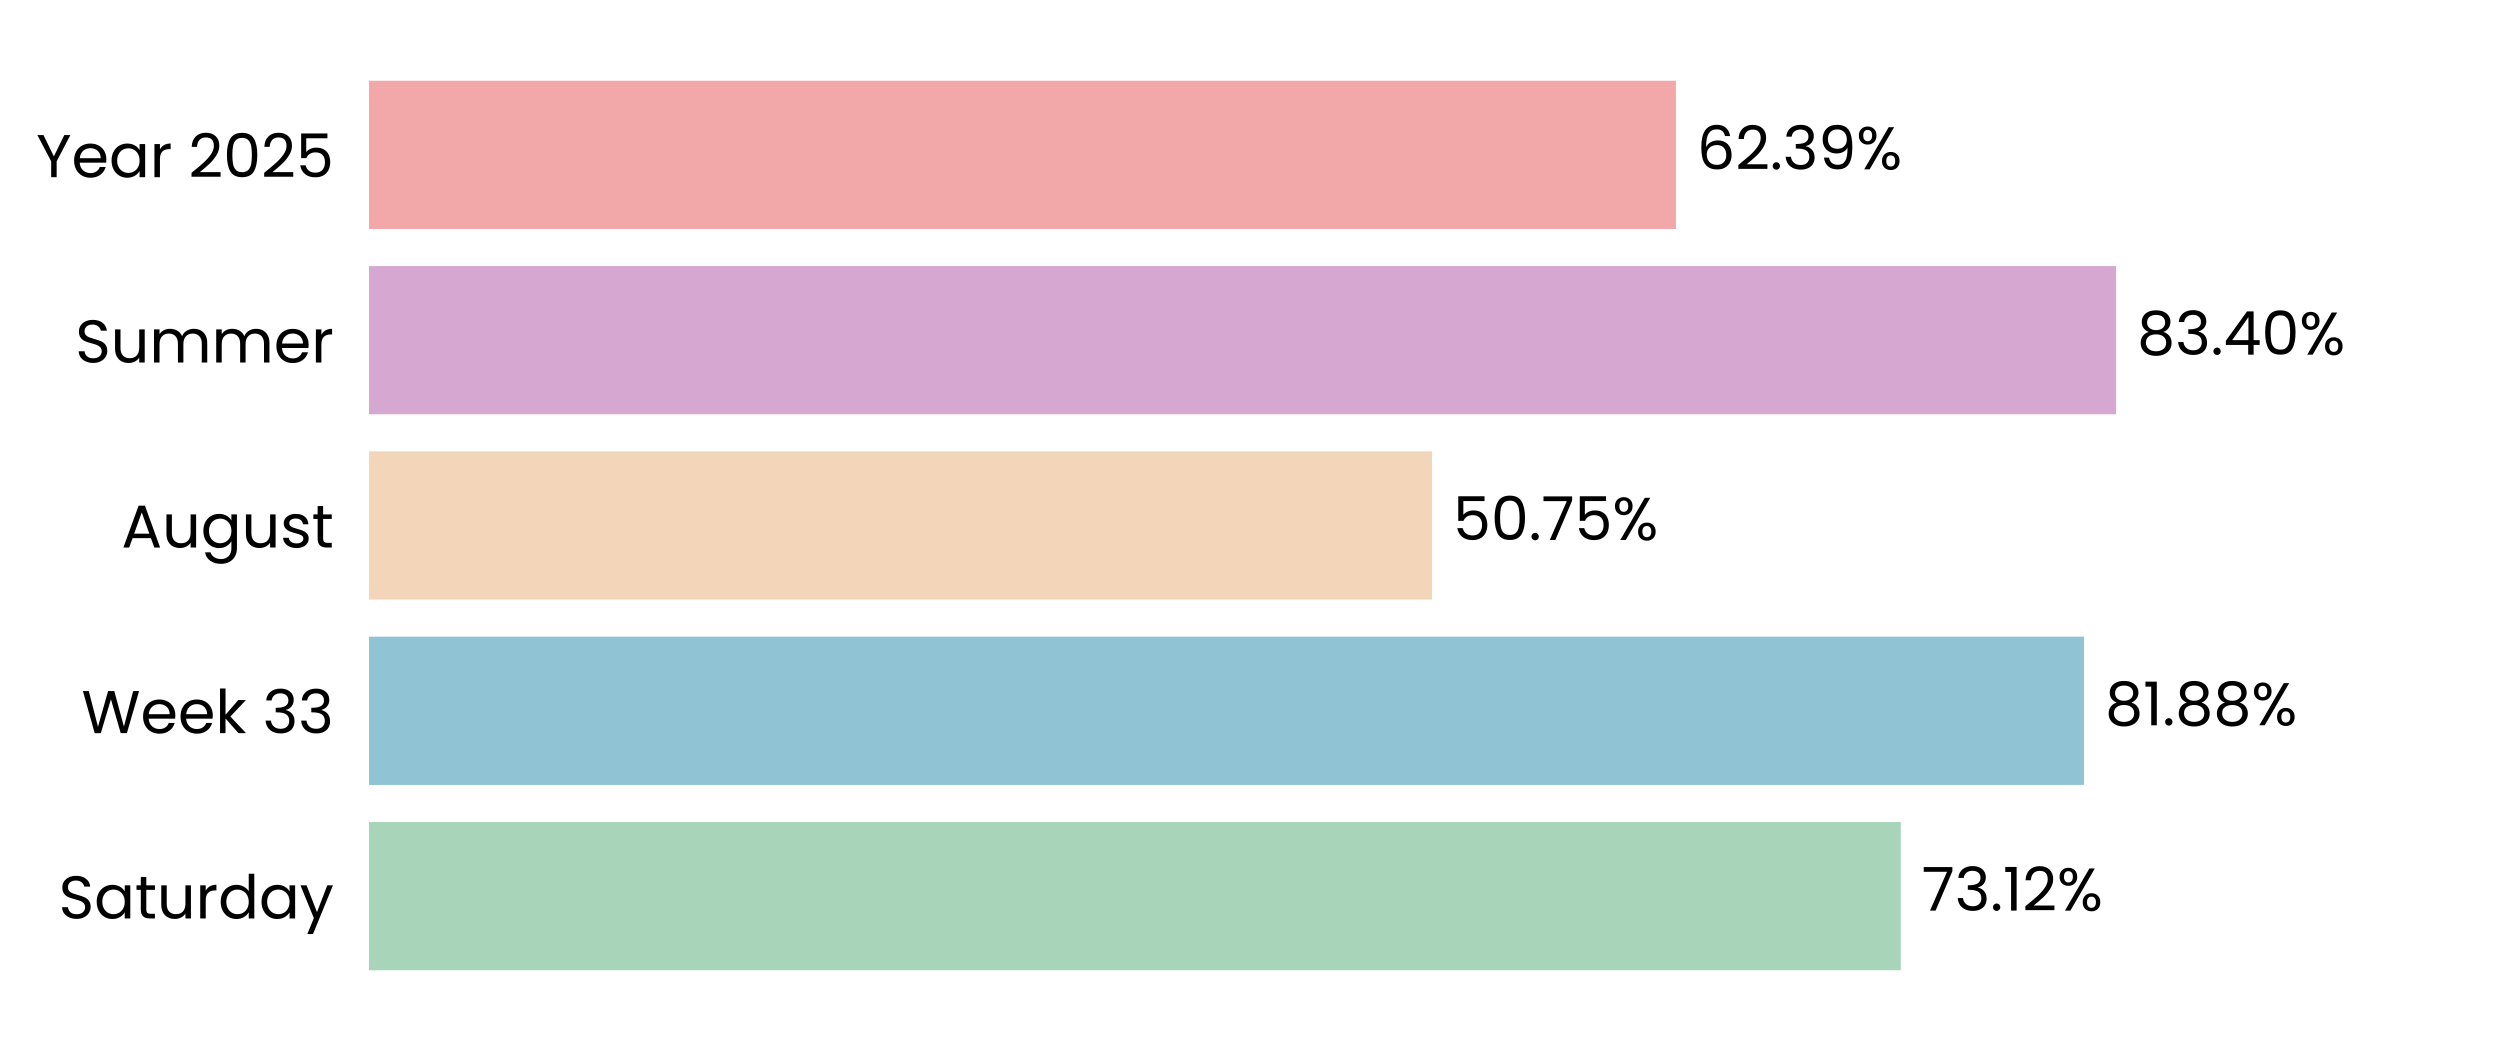
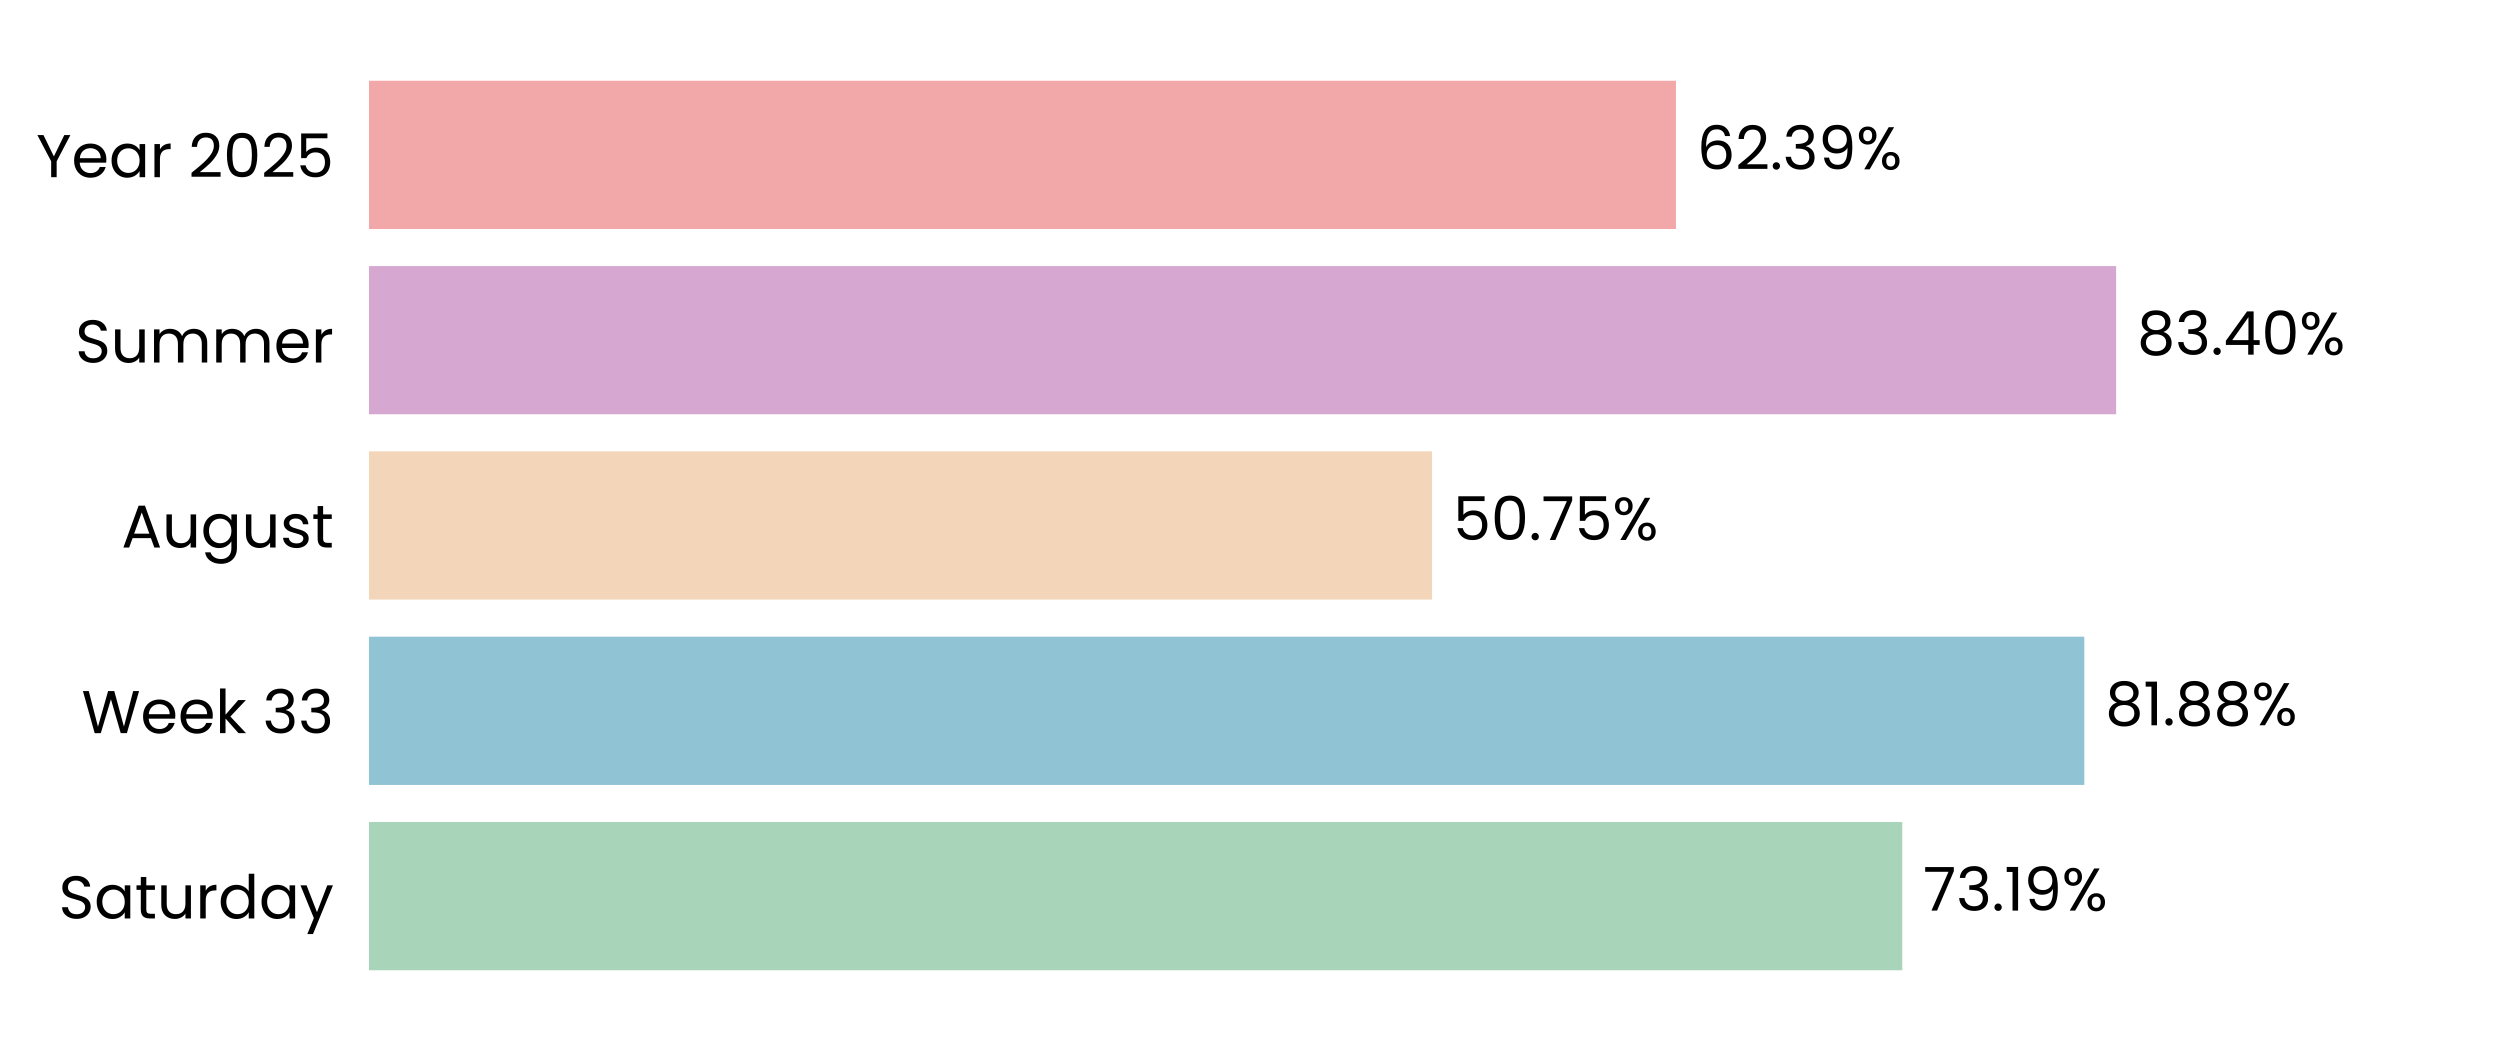
<svg xmlns="http://www.w3.org/2000/svg" xmlns:xlink="http://www.w3.org/1999/xlink" width="496.691pt" height="208.8pt" viewBox="0 0 496.691 208.8" version="1.1">
  <defs>
    <style type="text/css">*{stroke-linejoin: round; stroke-linecap: butt}</style>
  </defs>
  <g id="figure_1">
    <g id="patch_1">
      <path d="M 0 208.8  L 496.691 208.8  L 496.691 0  L 0 0  L 0 208.8  z " style="fill: none" />
    </g>
    <g id="axes_1">
      <g id="patch_2">
        <path d="M 73.311 201.6  L 489.491 201.6  L 489.491 7.2  L 73.311 7.2  L 73.311 201.6  z " style="fill: none" />
      </g>
      <g id="patch_3">
-         <path d="M 73.311 192.764  L 377.643 192.764  L 377.643 163.309  L 73.311 163.309  z " clip-path="url(#pcc027aab82)" style="fill: #a8d5ba" />
+         <path d="M 73.311 192.764  L 377.932 192.764  L 377.932 163.309  L 73.311 163.309  z " clip-path="url(#p80c4d1dec4)" style="fill: #a8d5ba" />
      </g>
      <g id="patch_4">
-         <path d="M 73.311 155.945  L 414.059 155.945  L 414.059 126.491  L 73.311 126.491  z " clip-path="url(#pcc027aab82)" style="fill: #90c3d4" />
+         <path d="M 73.311 155.945  L 414.1 155.945  L 414.1 126.491  L 73.311 126.491  z " clip-path="url(#p80c4d1dec4)" style="fill: #90c3d4" />
      </g>
      <g id="patch_5">
-         <path d="M 73.311 119.127  L 284.506 119.127  L 284.506 89.673  L 73.311 89.673  z " clip-path="url(#pcc027aab82)" style="fill: #f3d6ba" />
+         <path d="M 73.311 119.127  L 284.515 119.127  L 284.515 89.673  L 73.311 89.673  z " clip-path="url(#p80c4d1dec4)" style="fill: #f3d6ba" />
      </g>
      <g id="patch_6">
-         <path d="M 73.311 82.309  L 420.42 82.309  L 420.42 52.855  L 73.311 52.855  z " clip-path="url(#pcc027aab82)" style="fill: #d6a8d1" />
+         <path d="M 73.311 82.309  L 420.423 82.309  L 420.423 52.855  L 73.311 52.855  z " clip-path="url(#p80c4d1dec4)" style="fill: #d6a8d1" />
      </g>
      <g id="patch_7">
-         <path d="M 73.311 45.491  L 332.975 45.491  L 332.975 16.036  L 73.311 16.036  z " clip-path="url(#pcc027aab82)" style="fill: #f2a8a8" />
+         <path d="M 73.311 45.491  L 332.976 45.491  L 332.976 16.036  L 73.311 16.036  z " clip-path="url(#p80c4d1dec4)" style="fill: #f2a8a8" />
      </g>
      <g id="matplotlib.axis_1">
        <g id="ytick_1">
          <g id="text_1">
            <g transform="translate(11.65312 182.4764) scale(0.12 -0.12)">
              <defs>
                <path id="Poppins-Regular-53" d="M 1907 -45  Q 1466 -45 1117 112  Q 768 269 569 547  Q 371 826 365 1190  L 986 1190  Q 1018 877 1245 662  Q 1472 448 1907 448  Q 2323 448 2563 656  Q 2803 864 2803 1190  Q 2803 1446 2662 1606  Q 2522 1766 2310 1849  Q 2099 1933 1741 2029  Q 1299 2144 1033 2259  Q 768 2374 579 2620  Q 390 2867 390 3283  Q 390 3648 576 3929  Q 762 4211 1098 4364  Q 1434 4518 1869 4518  Q 2496 4518 2896 4204  Q 3296 3891 3347 3373  L 2707 3373  Q 2675 3629 2438 3824  Q 2202 4019 1811 4019  Q 1446 4019 1216 3830  Q 986 3642 986 3302  Q 986 3059 1123 2905  Q 1261 2752 1462 2672  Q 1664 2592 2029 2490  Q 2470 2368 2739 2249  Q 3008 2131 3200 1884  Q 3392 1638 3392 1216  Q 3392 890 3219 602  Q 3046 314 2707 134  Q 2368 -45 1907 -45  z " transform="scale(0.015625)" />
                <path id="Poppins-Regular-61" d="M 275 1766  Q 275 2304 492 2710  Q 710 3117 1091 3341  Q 1472 3565 1939 3565  Q 2400 3565 2739 3366  Q 3078 3168 3245 2867  L 3245 3507  L 3834 3507  L 3834 0  L 3245 0  L 3245 653  Q 3072 346 2729 144  Q 2387 -58 1933 -58  Q 1466 -58 1088 172  Q 710 403 492 819  Q 275 1235 275 1766  z M 3245 1760  Q 3245 2157 3085 2451  Q 2925 2746 2653 2902  Q 2381 3059 2054 3059  Q 1728 3059 1459 2905  Q 1190 2752 1030 2457  Q 870 2163 870 1766  Q 870 1363 1030 1065  Q 1190 768 1459 611  Q 1728 454 2054 454  Q 2381 454 2653 611  Q 2925 768 3085 1065  Q 3245 1363 3245 1760  z " transform="scale(0.015625)" />
                <path id="Poppins-Regular-74" d="M 1203 3027  L 1203 960  Q 1203 704 1312 598  Q 1421 493 1690 493  L 2118 493  L 2118 0  L 1594 0  Q 1107 0 864 224  Q 621 448 621 960  L 621 3027  L 166 3027  L 166 3507  L 621 3507  L 621 4390  L 1203 4390  L 1203 3507  L 2118 3507  L 2118 3027  L 1203 3027  z " transform="scale(0.015625)" />
                <path id="Poppins-Regular-75" d="M 3603 3507  L 3603 0  L 3021 0  L 3021 518  Q 2854 250 2556 99  Q 2259 -51 1901 -51  Q 1491 -51 1164 118  Q 838 288 649 627  Q 461 966 461 1453  L 461 3507  L 1037 3507  L 1037 1530  Q 1037 1011 1299 732  Q 1562 454 2016 454  Q 2483 454 2752 742  Q 3021 1030 3021 1581  L 3021 3507  L 3603 3507  z " transform="scale(0.015625)" />
                <path id="Poppins-Regular-72" d="M 1075 2938  Q 1229 3238 1513 3404  Q 1798 3571 2208 3571  L 2208 2970  L 2054 2970  Q 1075 2970 1075 1907  L 1075 0  L 493 0  L 493 3507  L 1075 3507  L 1075 2938  z " transform="scale(0.015625)" />
                <path id="Poppins-Regular-64" d="M 275 1766  Q 275 2304 492 2710  Q 710 3117 1091 3341  Q 1472 3565 1946 3565  Q 2355 3565 2707 3376  Q 3059 3187 3245 2880  L 3245 4736  L 3834 4736  L 3834 0  L 3245 0  L 3245 659  Q 3072 346 2733 144  Q 2394 -58 1939 -58  Q 1472 -58 1091 172  Q 710 403 492 819  Q 275 1235 275 1766  z M 3245 1760  Q 3245 2157 3085 2451  Q 2925 2746 2653 2902  Q 2381 3059 2054 3059  Q 1728 3059 1459 2905  Q 1190 2752 1030 2457  Q 870 2163 870 1766  Q 870 1363 1030 1065  Q 1190 768 1459 611  Q 1728 454 2054 454  Q 2381 454 2653 611  Q 2925 768 3085 1065  Q 3245 1363 3245 1760  z " transform="scale(0.015625)" />
                <path id="Poppins-Regular-79" d="M 3514 3507  L 1402 -1651  L 800 -1651  L 1491 38  L 77 3507  L 723 3507  L 1824 666  L 2912 3507  L 3514 3507  z " transform="scale(0.015625)" />
              </defs>
              <use xlink:href="#Poppins-Regular-53" />
              <use xlink:href="#Poppins-Regular-61" transform="translate(58.7 0)" />
              <use xlink:href="#Poppins-Regular-74" transform="translate(126.3 0)" />
              <use xlink:href="#Poppins-Regular-75" transform="translate(162.7 0)" />
              <use xlink:href="#Poppins-Regular-72" transform="translate(226.7 0)" />
              <use xlink:href="#Poppins-Regular-64" transform="translate(264 0)" />
              <use xlink:href="#Poppins-Regular-61" transform="translate(331.5999 0)" />
              <use xlink:href="#Poppins-Regular-79" transform="translate(399.1999 0)" />
            </g>
          </g>
        </g>
        <g id="ytick_2">
          <g id="text_2">
            <g transform="translate(16.19813 145.6582) scale(0.12 -0.12)">
              <defs>
                <path id="Poppins-Regular-57" d="M 6099 4461  L 4806 0  L 4154 0  L 3117 3590  L 2042 0  L 1395 -6  L 147 4461  L 768 4461  L 1741 678  L 2816 4461  L 3469 4461  L 4493 691  L 5472 4461  L 6099 4461  z " transform="scale(0.015625)" />
                <path id="Poppins-Regular-65" d="M 3693 1888  Q 3693 1722 3674 1536  L 870 1536  Q 902 1018 1225 726  Q 1549 435 2010 435  Q 2387 435 2640 611  Q 2893 787 2995 1082  L 3622 1082  Q 3482 576 3059 259  Q 2637 -58 2010 -58  Q 1510 -58 1116 166  Q 723 390 499 803  Q 275 1216 275 1760  Q 275 2304 492 2713  Q 710 3123 1104 3344  Q 1498 3565 2010 3565  Q 2509 3565 2893 3347  Q 3277 3130 3485 2749  Q 3693 2368 3693 1888  z M 3091 2010  Q 3091 2342 2944 2582  Q 2797 2822 2544 2947  Q 2291 3072 1984 3072  Q 1542 3072 1232 2790  Q 922 2509 877 2010  L 3091 2010  z " transform="scale(0.015625)" />
                <path id="Poppins-Regular-6b" d="M 2451 0  L 1075 1549  L 1075 0  L 493 0  L 493 4736  L 1075 4736  L 1075 1952  L 2426 3507  L 3238 3507  L 1587 1760  L 3245 0  L 2451 0  z " transform="scale(0.015625)" />
                <path id="Poppins-Regular-20" transform="scale(0.015625)" />
                <path id="Poppins-Regular-33" d="M 384 3462  Q 429 4051 838 4384  Q 1248 4717 1901 4717  Q 2336 4717 2653 4560  Q 2970 4403 3133 4134  Q 3296 3866 3296 3526  Q 3296 3130 3069 2842  Q 2842 2554 2477 2470  L 2477 2438  Q 2893 2336 3136 2035  Q 3379 1734 3379 1248  Q 3379 883 3212 592  Q 3046 301 2713 134  Q 2381 -32 1914 -32  Q 1235 -32 800 323  Q 365 678 314 1331  L 877 1331  Q 922 947 1190 704  Q 1459 461 1907 461  Q 2355 461 2588 694  Q 2822 928 2822 1299  Q 2822 1779 2502 1990  Q 2182 2202 1536 2202  L 1389 2202  L 1389 2688  L 1542 2688  Q 2131 2694 2432 2883  Q 2733 3072 2733 3469  Q 2733 3808 2512 4013  Q 2291 4218 1882 4218  Q 1485 4218 1241 4013  Q 998 3808 954 3462  L 384 3462  z " transform="scale(0.015625)" />
              </defs>
              <use xlink:href="#Poppins-Regular-57" />
              <use xlink:href="#Poppins-Regular-65" transform="translate(97.59999 0)" />
              <use xlink:href="#Poppins-Regular-65" transform="translate(159.6 0)" />
              <use xlink:href="#Poppins-Regular-6b" transform="translate(221.6 0)" />
              <use xlink:href="#Poppins-Regular-20" transform="translate(273.0999 0)" />
              <use xlink:href="#Poppins-Regular-33" transform="translate(299.7999 0)" />
              <use xlink:href="#Poppins-Regular-33" transform="translate(358.6999 0)" />
            </g>
          </g>
        </g>
        <g id="ytick_3">
          <g id="text_3">
            <g transform="translate(24.11812 108.78) scale(0.12 -0.12)">
              <defs>
                <path id="Poppins-Regular-41" d="M 3130 992  L 1184 992  L 826 0  L 211 0  L 1824 4435  L 2496 4435  L 4102 0  L 3488 0  L 3130 992  z M 2963 1466  L 2157 3718  L 1350 1466  L 2963 1466  z " transform="scale(0.015625)" />
                <path id="Poppins-Regular-67" d="M 1939 3565  Q 2394 3565 2736 3366  Q 3078 3168 3245 2867  L 3245 3507  L 3834 3507  L 3834 -77  Q 3834 -557 3629 -931  Q 3424 -1306 3043 -1517  Q 2662 -1728 2157 -1728  Q 1466 -1728 1005 -1401  Q 544 -1075 461 -512  L 1037 -512  Q 1133 -832 1433 -1027  Q 1734 -1222 2157 -1222  Q 2637 -1222 2941 -921  Q 3245 -621 3245 -77  L 3245 659  Q 3072 352 2733 147  Q 2394 -58 1939 -58  Q 1472 -58 1091 172  Q 710 403 492 819  Q 275 1235 275 1766  Q 275 2304 492 2710  Q 710 3117 1091 3341  Q 1472 3565 1939 3565  z M 3245 1760  Q 3245 2157 3085 2451  Q 2925 2746 2653 2902  Q 2381 3059 2054 3059  Q 1728 3059 1459 2905  Q 1190 2752 1030 2457  Q 870 2163 870 1766  Q 870 1363 1030 1065  Q 1190 768 1459 611  Q 1728 454 2054 454  Q 2381 454 2653 611  Q 2925 768 3085 1065  Q 3245 1363 3245 1760  z " transform="scale(0.015625)" />
                <path id="Poppins-Regular-73" d="M 1734 -58  Q 1331 -58 1011 80  Q 691 218 505 464  Q 320 710 301 1030  L 902 1030  Q 928 768 1149 601  Q 1370 435 1728 435  Q 2061 435 2253 582  Q 2445 730 2445 954  Q 2445 1184 2240 1296  Q 2035 1408 1606 1517  Q 1216 1619 969 1724  Q 723 1830 547 2038  Q 371 2246 371 2586  Q 371 2854 531 3078  Q 691 3302 985 3433  Q 1280 3565 1658 3565  Q 2240 3565 2598 3270  Q 2957 2976 2982 2464  L 2400 2464  Q 2381 2739 2179 2905  Q 1978 3072 1638 3072  Q 1325 3072 1139 2937  Q 954 2803 954 2586  Q 954 2413 1066 2301  Q 1178 2189 1347 2121  Q 1517 2054 1818 1971  Q 2195 1869 2432 1769  Q 2669 1670 2838 1472  Q 3008 1274 3014 954  Q 3014 666 2854 435  Q 2694 205 2403 73  Q 2112 -58 1734 -58  z " transform="scale(0.015625)" />
              </defs>
              <use xlink:href="#Poppins-Regular-41" />
              <use xlink:href="#Poppins-Regular-75" transform="translate(67.39999 0)" />
              <use xlink:href="#Poppins-Regular-67" transform="translate(131.4 0)" />
              <use xlink:href="#Poppins-Regular-75" transform="translate(199 0)" />
              <use xlink:href="#Poppins-Regular-73" transform="translate(263 0)" />
              <use xlink:href="#Poppins-Regular-74" transform="translate(315.2 0)" />
            </g>
          </g>
        </g>
        <g id="ytick_4">
          <g id="text_4">
            <g transform="translate(14.95125 72.02182) scale(0.12 -0.12)">
              <defs>
                <path id="Poppins-Regular-6d" d="M 4710 3571  Q 5120 3571 5440 3401  Q 5760 3232 5945 2893  Q 6131 2554 6131 2067  L 6131 0  L 5555 0  L 5555 1984  Q 5555 2509 5296 2787  Q 5037 3066 4595 3066  Q 4141 3066 3872 2774  Q 3603 2483 3603 1933  L 3603 0  L 3027 0  L 3027 1984  Q 3027 2509 2768 2787  Q 2509 3066 2067 3066  Q 1613 3066 1344 2774  Q 1075 2483 1075 1933  L 1075 0  L 493 0  L 493 3507  L 1075 3507  L 1075 3002  Q 1248 3277 1539 3424  Q 1830 3571 2182 3571  Q 2624 3571 2963 3372  Q 3302 3174 3469 2790  Q 3616 3162 3955 3366  Q 4294 3571 4710 3571  z " transform="scale(0.015625)" />
              </defs>
              <use xlink:href="#Poppins-Regular-53" />
              <use xlink:href="#Poppins-Regular-75" transform="translate(58.7 0)" />
              <use xlink:href="#Poppins-Regular-6d" transform="translate(122.7 0)" />
              <use xlink:href="#Poppins-Regular-6d" transform="translate(225.7 0)" />
              <use xlink:href="#Poppins-Regular-65" transform="translate(328.7 0)" />
              <use xlink:href="#Poppins-Regular-72" transform="translate(390.6999 0)" />
            </g>
          </g>
        </g>
        <g id="ytick_5">
          <g id="text_5">
            <g transform="translate(7.2 35.20364) scale(0.12 -0.12)">
              <defs>
                <path id="Poppins-Regular-59" d="M 3616 4461  L 2163 1683  L 2163 0  L 1581 0  L 1581 1683  L 122 4461  L 768 4461  L 1869 2202  L 2970 4461  L 3616 4461  z " transform="scale(0.015625)" />
                <path id="Poppins-Regular-32" d="M 326 467  Q 1139 1120 1600 1539  Q 2061 1958 2377 2416  Q 2694 2874 2694 3315  Q 2694 3731 2492 3971  Q 2291 4211 1843 4211  Q 1408 4211 1168 3939  Q 928 3667 909 3213  L 346 3213  Q 371 3930 780 4320  Q 1190 4710 1837 4710  Q 2496 4710 2883 4345  Q 3270 3981 3270 3341  Q 3270 2810 2953 2307  Q 2637 1805 2233 1424  Q 1830 1043 1203 538  L 3405 538  L 3405 51  L 326 51  L 326 467  z " transform="scale(0.015625)" />
                <path id="Poppins-Regular-30" d="M 397 2362  Q 397 3462 755 4080  Q 1114 4698 2010 4698  Q 2899 4698 3257 4080  Q 3616 3462 3616 2362  Q 3616 1242 3257 621  Q 2899 0 2010 0  Q 1114 0 755 621  Q 397 1242 397 2362  z M 3040 2362  Q 3040 2918 2966 3305  Q 2893 3693 2665 3929  Q 2438 4166 2010 4166  Q 1574 4166 1347 3929  Q 1120 3693 1046 3305  Q 973 2918 973 2362  Q 973 1786 1046 1395  Q 1120 1005 1347 768  Q 1574 531 2010 531  Q 2438 531 2665 768  Q 2893 1005 2966 1395  Q 3040 1786 3040 2362  z " transform="scale(0.015625)" />
                <path id="Poppins-Regular-35" d="M 3347 4122  L 1101 4122  L 1101 2662  Q 1248 2867 1536 2998  Q 1824 3130 2157 3130  Q 2688 3130 3021 2909  Q 3354 2688 3498 2339  Q 3642 1990 3642 1600  Q 3642 1139 3469 774  Q 3296 410 2941 198  Q 2586 -13 2061 -13  Q 1389 -13 973 332  Q 557 678 467 1254  L 1037 1254  Q 1120 890 1389 685  Q 1658 480 2067 480  Q 2573 480 2829 784  Q 3085 1088 3085 1587  Q 3085 2086 2829 2358  Q 2573 2630 2074 2630  Q 1734 2630 1481 2467  Q 1229 2304 1114 2022  L 563 2022  L 563 4634  L 3347 4634  L 3347 4122  z " transform="scale(0.015625)" />
              </defs>
              <use xlink:href="#Poppins-Regular-59" />
              <use xlink:href="#Poppins-Regular-65" transform="translate(58.39999 0)" />
              <use xlink:href="#Poppins-Regular-61" transform="translate(120.4 0)" />
              <use xlink:href="#Poppins-Regular-72" transform="translate(188 0)" />
              <use xlink:href="#Poppins-Regular-20" transform="translate(225.3 0)" />
              <use xlink:href="#Poppins-Regular-32" transform="translate(252 0)" />
              <use xlink:href="#Poppins-Regular-30" transform="translate(309.4999 0)" />
              <use xlink:href="#Poppins-Regular-32" transform="translate(372.2999 0)" />
              <use xlink:href="#Poppins-Regular-35" transform="translate(429.7999 0)" />
            </g>
          </g>
        </g>
      </g>
      <g id="text_6">
-         <g transform="translate(381.8047 180.9164) scale(0.12 -0.12)">
+         <g transform="translate(382.0937 180.9164) scale(0.12 -0.12)">
          <defs>
            <path id="Poppins-Regular-37" d="M 3245 4173  L 1466 0  L 877 0  L 2682 4115  L 211 4115  L 211 4614  L 3245 4614  L 3245 4173  z " transform="scale(0.015625)" />
            <path id="Poppins-Regular-2e" d="M 678 -38  Q 512 -38 397 77  Q 282 192 282 358  Q 282 525 397 640  Q 512 755 678 755  Q 838 755 950 640  Q 1062 525 1062 358  Q 1062 192 950 77  Q 838 -38 678 -38  z " transform="scale(0.015625)" />
            <path id="Poppins-Regular-31" d="M 243 4096  L 243 4627  L 1446 4627  L 1446 0  L 858 0  L 858 4096  L 243 4096  z " transform="scale(0.015625)" />
+             <path id="Poppins-Regular-39" d="M 1146 1242  Q 1210 877 1443 678  Q 1677 480 2074 480  Q 2605 480 2857 896  Q 3110 1312 3098 2298  Q 2963 2010 2649 1846  Q 2336 1683 1952 1683  Q 1523 1683 1187 1859  Q 851 2035 659 2374  Q 467 2714 467 3194  Q 467 3878 864 4297  Q 1261 4717 1990 4717  Q 2886 4717 3248 4134  Q 3610 3552 3610 2400  Q 3610 1594 3466 1069  Q 3322 544 2979 269  Q 2637 -6 2042 -6  Q 1389 -6 1024 346  Q 659 698 608 1242  L 1146 1242  z M 2048 2176  Q 2477 2176 2752 2441  Q 3027 2707 3027 3162  Q 3027 3642 2758 3936  Q 2490 4230 2003 4230  Q 1555 4230 1289 3948  Q 1024 3667 1024 3206  Q 1024 2739 1286 2457  Q 1549 2176 2048 2176  z " transform="scale(0.015625)" />
            <path id="Poppins-Regular-25" d="M 269 3584  Q 269 4019 531 4278  Q 794 4538 1203 4538  Q 1613 4538 1875 4278  Q 2138 4019 2138 3584  Q 2138 3142 1875 2883  Q 1613 2624 1203 2624  Q 794 2624 531 2883  Q 269 3142 269 3584  z M 4006 4467  L 1414 0  L 838 0  L 3430 4467  L 4006 4467  z M 1203 4179  Q 986 4179 861 4028  Q 736 3878 736 3584  Q 736 3290 861 3136  Q 986 2982 1203 2982  Q 1421 2982 1549 3139  Q 1677 3296 1677 3584  Q 1677 3878 1549 4028  Q 1421 4179 1203 4179  z M 2720 883  Q 2720 1325 2982 1584  Q 3245 1843 3654 1843  Q 4064 1843 4323 1584  Q 4582 1325 4582 883  Q 4582 448 4323 185  Q 4064 -77 3654 -77  Q 3245 -77 2982 182  Q 2720 442 2720 883  z M 3648 1478  Q 3430 1478 3302 1328  Q 3174 1178 3174 883  Q 3174 595 3302 444  Q 3430 294 3648 294  Q 3866 294 3994 444  Q 4122 595 4122 883  Q 4122 1178 3994 1328  Q 3866 1478 3648 1478  z " transform="scale(0.015625)" />
          </defs>
          <use xlink:href="#Poppins-Regular-37" />
          <use xlink:href="#Poppins-Regular-33" transform="translate(54.59999 0)" />
          <use xlink:href="#Poppins-Regular-2e" transform="translate(113.5 0)" />
          <use xlink:href="#Poppins-Regular-31" transform="translate(134.5 0)" />
-           <use xlink:href="#Poppins-Regular-32" transform="translate(166.5 0)" />
-           <use xlink:href="#Poppins-Regular-25" transform="translate(223.9999 0)" />
+           <use xlink:href="#Poppins-Regular-39" transform="translate(166.5 0)" />
+           <use xlink:href="#Poppins-Regular-25" transform="translate(229.4999 0)" />
        </g>
      </g>
      <g id="text_7">
-         <g transform="translate(418.2204 144.0982) scale(0.12 -0.12)">
+         <g transform="translate(418.2617 144.0982) scale(0.12 -0.12)">
          <defs>
            <path id="Poppins-Regular-38" d="M 1242 2406  Q 883 2547 691 2816  Q 499 3085 499 3469  Q 499 3814 672 4092  Q 845 4371 1187 4534  Q 1530 4698 2016 4698  Q 2502 4698 2844 4534  Q 3187 4371 3363 4092  Q 3539 3814 3539 3469  Q 3539 3098 3340 2819  Q 3142 2541 2797 2406  Q 3194 2285 3427 1981  Q 3661 1677 3661 1248  Q 3661 832 3456 521  Q 3251 211 2876 41  Q 2502 -128 2016 -128  Q 1530 -128 1162 41  Q 794 211 589 521  Q 384 832 384 1248  Q 384 1677 614 1984  Q 845 2291 1242 2406  z M 2976 3398  Q 2976 3789 2720 4000  Q 2464 4211 2016 4211  Q 1574 4211 1318 4000  Q 1062 3789 1062 3392  Q 1062 3034 1328 2816  Q 1594 2598 2016 2598  Q 2445 2598 2710 2819  Q 2976 3040 2976 3398  z M 2016 2150  Q 1542 2150 1241 1929  Q 941 1709 941 1267  Q 941 858 1232 608  Q 1523 358 2016 358  Q 2509 358 2797 608  Q 3085 858 3085 1267  Q 3085 1696 2790 1923  Q 2496 2150 2016 2150  z " transform="scale(0.015625)" />
          </defs>
          <use xlink:href="#Poppins-Regular-38" />
          <use xlink:href="#Poppins-Regular-31" transform="translate(63.09999 0)" />
          <use xlink:href="#Poppins-Regular-2e" transform="translate(95.09998 0)" />
          <use xlink:href="#Poppins-Regular-38" transform="translate(116.1 0)" />
          <use xlink:href="#Poppins-Regular-38" transform="translate(179.2 0)" />
          <use xlink:href="#Poppins-Regular-25" transform="translate(242.2999 0)" />
        </g>
      </g>
      <g id="text_8">
-         <g transform="translate(288.6676 107.28) scale(0.12 -0.12)">
+         <g transform="translate(288.6769 107.28) scale(0.12 -0.12)">
          <use xlink:href="#Poppins-Regular-35" />
          <use xlink:href="#Poppins-Regular-30" transform="translate(62.79999 0)" />
          <use xlink:href="#Poppins-Regular-2e" transform="translate(125.6 0)" />
          <use xlink:href="#Poppins-Regular-37" transform="translate(146.6 0)" />
          <use xlink:href="#Poppins-Regular-35" transform="translate(201.2 0)" />
          <use xlink:href="#Poppins-Regular-25" transform="translate(263.9999 0)" />
        </g>
      </g>
      <g id="text_9">
-         <g transform="translate(424.5819 70.46182) scale(0.12 -0.12)">
+         <g transform="translate(424.585 70.46182) scale(0.12 -0.12)">
          <defs>
            <path id="Poppins-Regular-34" d="M 256 1030  L 256 1472  L 2502 4582  L 3200 4582  L 3200 1536  L 3840 1536  L 3840 1030  L 3200 1030  L 3200 0  L 2624 0  L 2624 1030  L 256 1030  z M 2650 3974  L 928 1536  L 2650 1536  L 2650 3974  z " transform="scale(0.015625)" />
          </defs>
          <use xlink:href="#Poppins-Regular-38" />
          <use xlink:href="#Poppins-Regular-33" transform="translate(63.09999 0)" />
          <use xlink:href="#Poppins-Regular-2e" transform="translate(122 0)" />
          <use xlink:href="#Poppins-Regular-34" transform="translate(143 0)" />
          <use xlink:href="#Poppins-Regular-30" transform="translate(205.9 0)" />
          <use xlink:href="#Poppins-Regular-25" transform="translate(268.7 0)" />
        </g>
      </g>
      <g id="text_10">
-         <g transform="translate(337.1366 33.64364) scale(0.12 -0.12)">
+         <g transform="translate(337.1374 33.64364) scale(0.12 -0.12)">
          <defs>
            <path id="Poppins-Regular-36" d="M 2976 3526  Q 2835 4237 2099 4237  Q 1530 4237 1248 3798  Q 966 3360 973 2355  Q 1120 2688 1462 2877  Q 1805 3066 2227 3066  Q 2886 3066 3280 2656  Q 3674 2246 3674 1523  Q 3674 1088 3504 742  Q 3334 397 2992 192  Q 2650 -13 2163 -13  Q 1504 -13 1133 281  Q 762 576 614 1094  Q 467 1613 467 2374  Q 467 4723 2106 4723  Q 2733 4723 3091 4384  Q 3450 4045 3514 3526  L 2976 3526  z M 2106 2573  Q 1830 2573 1587 2461  Q 1344 2349 1193 2121  Q 1043 1894 1043 1568  Q 1043 1082 1324 778  Q 1606 474 2131 474  Q 2579 474 2844 752  Q 3110 1030 3110 1504  Q 3110 2003 2854 2288  Q 2598 2573 2106 2573  z " transform="scale(0.015625)" />
-             <path id="Poppins-Regular-39" d="M 1146 1242  Q 1210 877 1443 678  Q 1677 480 2074 480  Q 2605 480 2857 896  Q 3110 1312 3098 2298  Q 2963 2010 2649 1846  Q 2336 1683 1952 1683  Q 1523 1683 1187 1859  Q 851 2035 659 2374  Q 467 2714 467 3194  Q 467 3878 864 4297  Q 1261 4717 1990 4717  Q 2886 4717 3248 4134  Q 3610 3552 3610 2400  Q 3610 1594 3466 1069  Q 3322 544 2979 269  Q 2637 -6 2042 -6  Q 1389 -6 1024 346  Q 659 698 608 1242  L 1146 1242  z M 2048 2176  Q 2477 2176 2752 2441  Q 3027 2707 3027 3162  Q 3027 3642 2758 3936  Q 2490 4230 2003 4230  Q 1555 4230 1289 3948  Q 1024 3667 1024 3206  Q 1024 2739 1286 2457  Q 1549 2176 2048 2176  z " transform="scale(0.015625)" />
          </defs>
          <use xlink:href="#Poppins-Regular-36" />
          <use xlink:href="#Poppins-Regular-32" transform="translate(63.49999 0)" />
          <use xlink:href="#Poppins-Regular-2e" transform="translate(121 0)" />
          <use xlink:href="#Poppins-Regular-33" transform="translate(142 0)" />
          <use xlink:href="#Poppins-Regular-39" transform="translate(200.8999 0)" />
          <use xlink:href="#Poppins-Regular-25" transform="translate(263.8999 0)" />
        </g>
      </g>
    </g>
  </g>
  <defs>
-     <clipPath id="pcc027aab82">
+     <clipPath id="p80c4d1dec4">
      <rect x="73.311" y="7.2" width="416.18" height="194.4" />
    </clipPath>
  </defs>
</svg>
